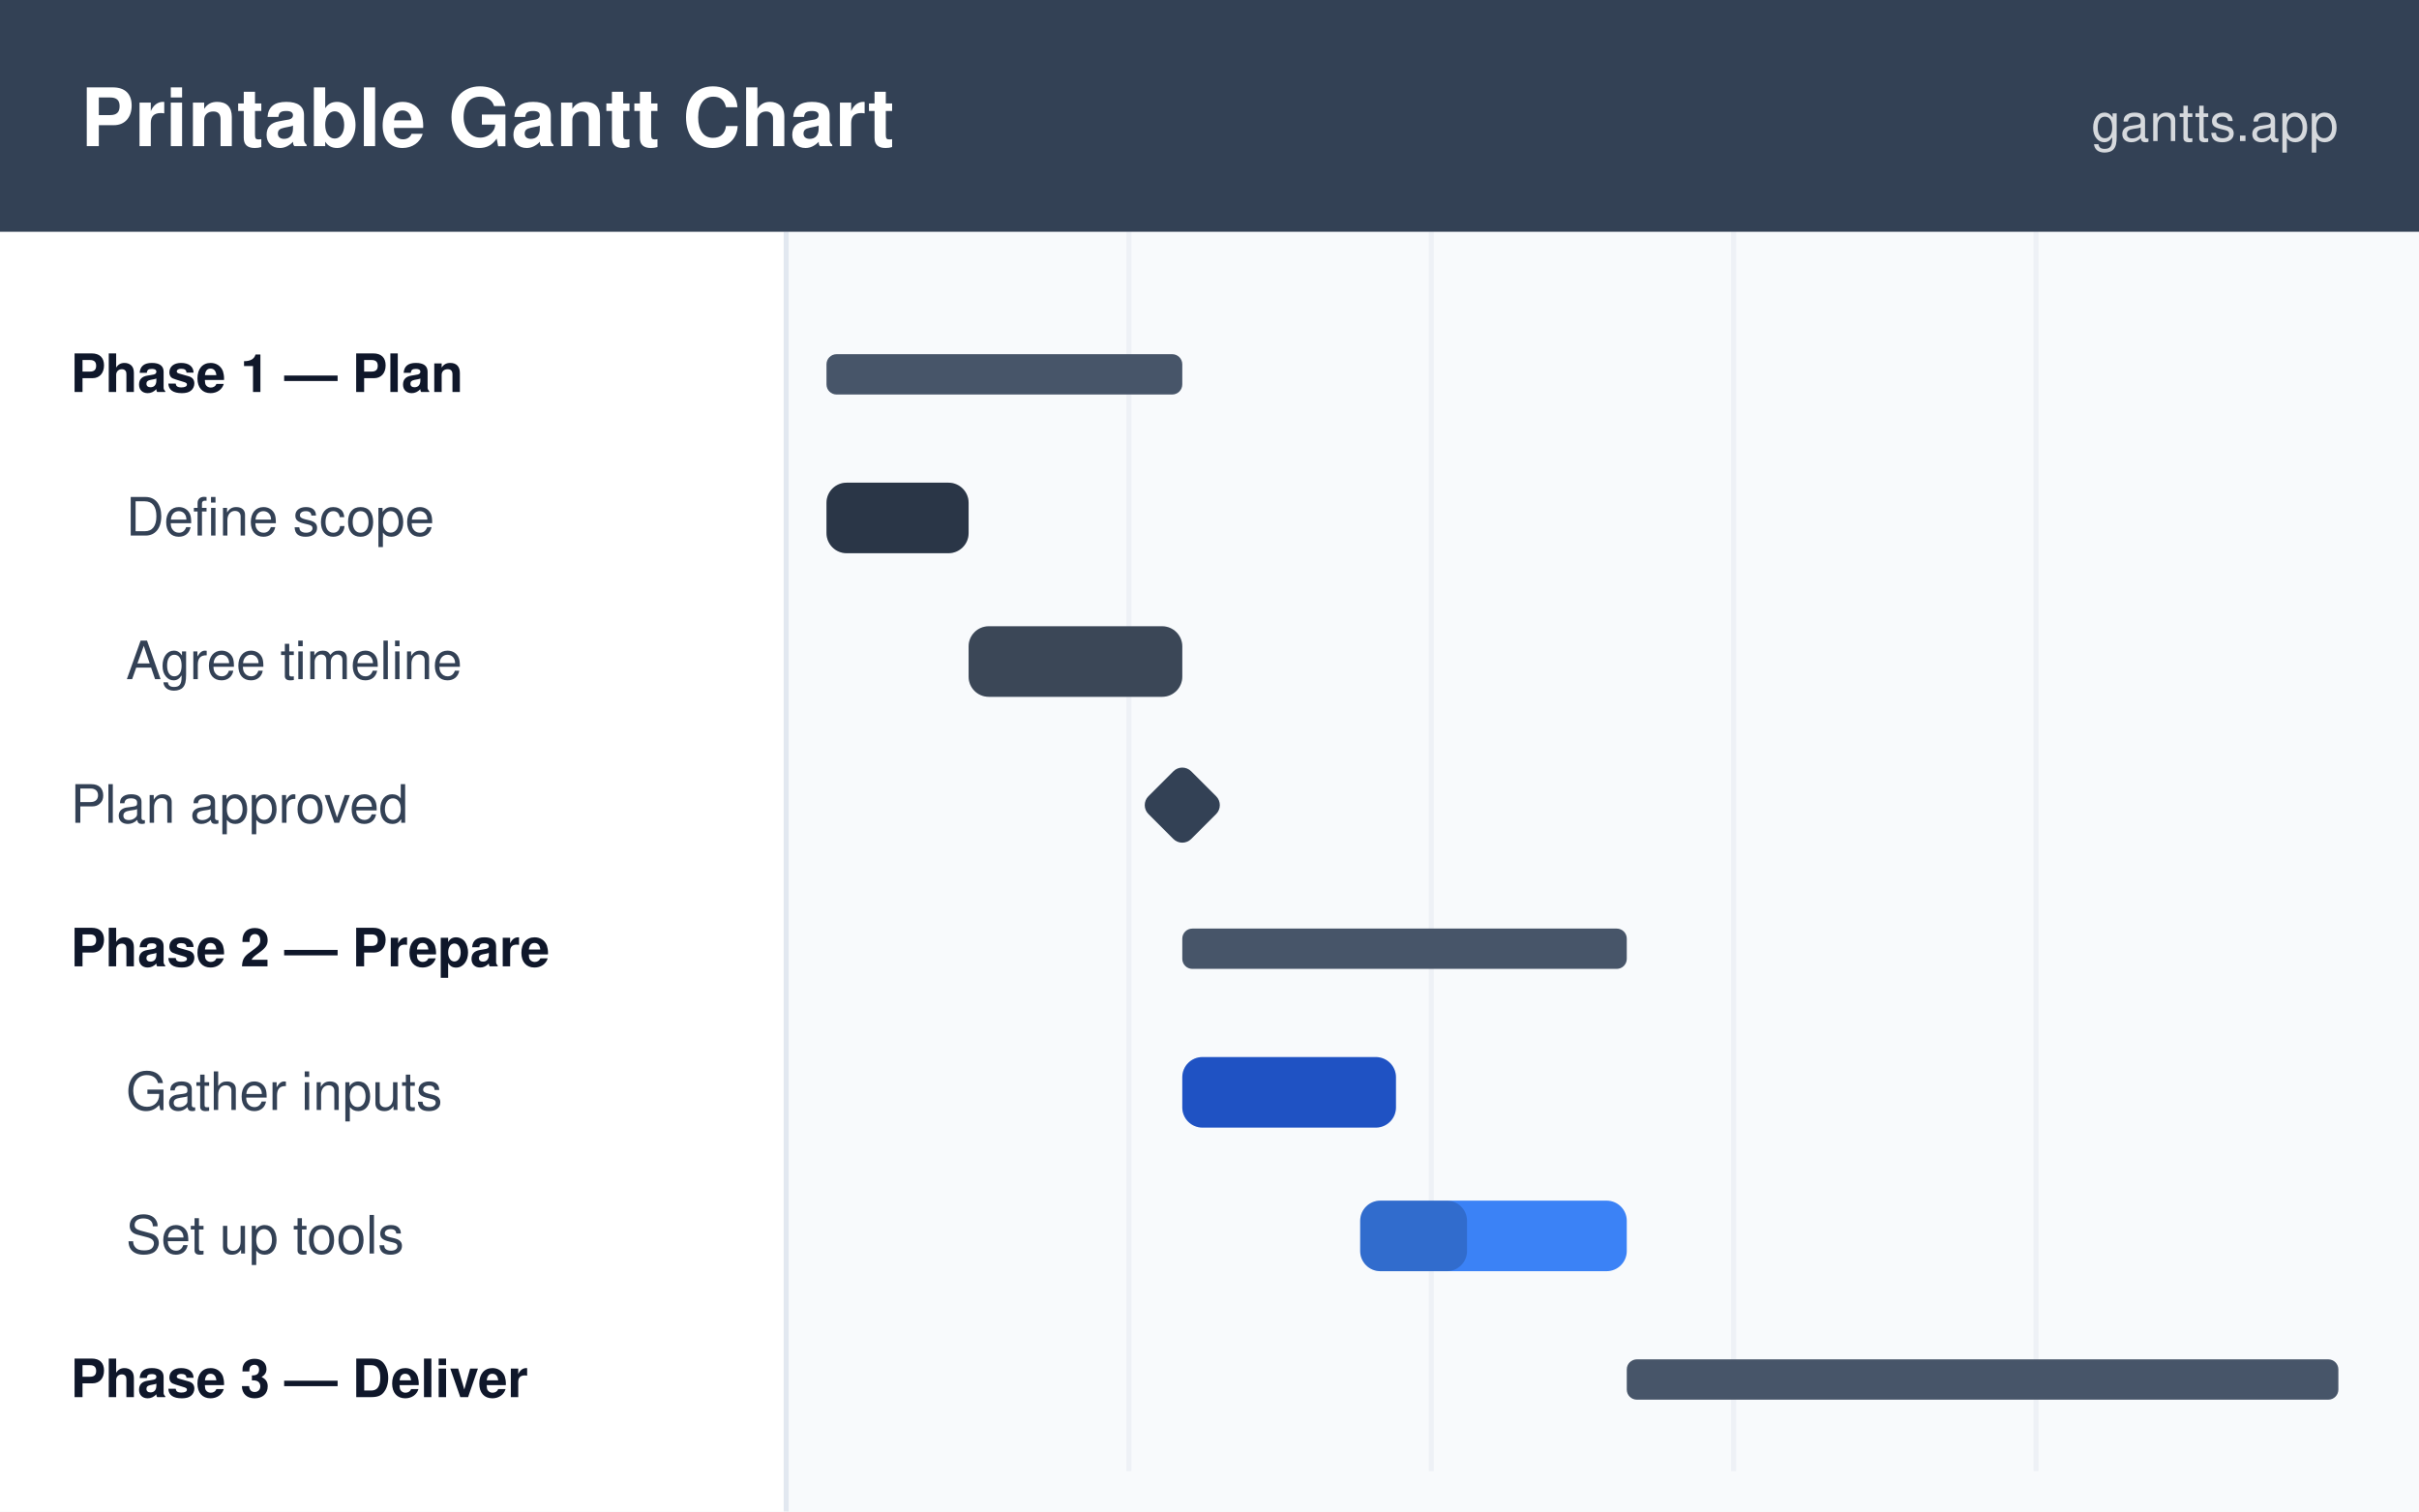
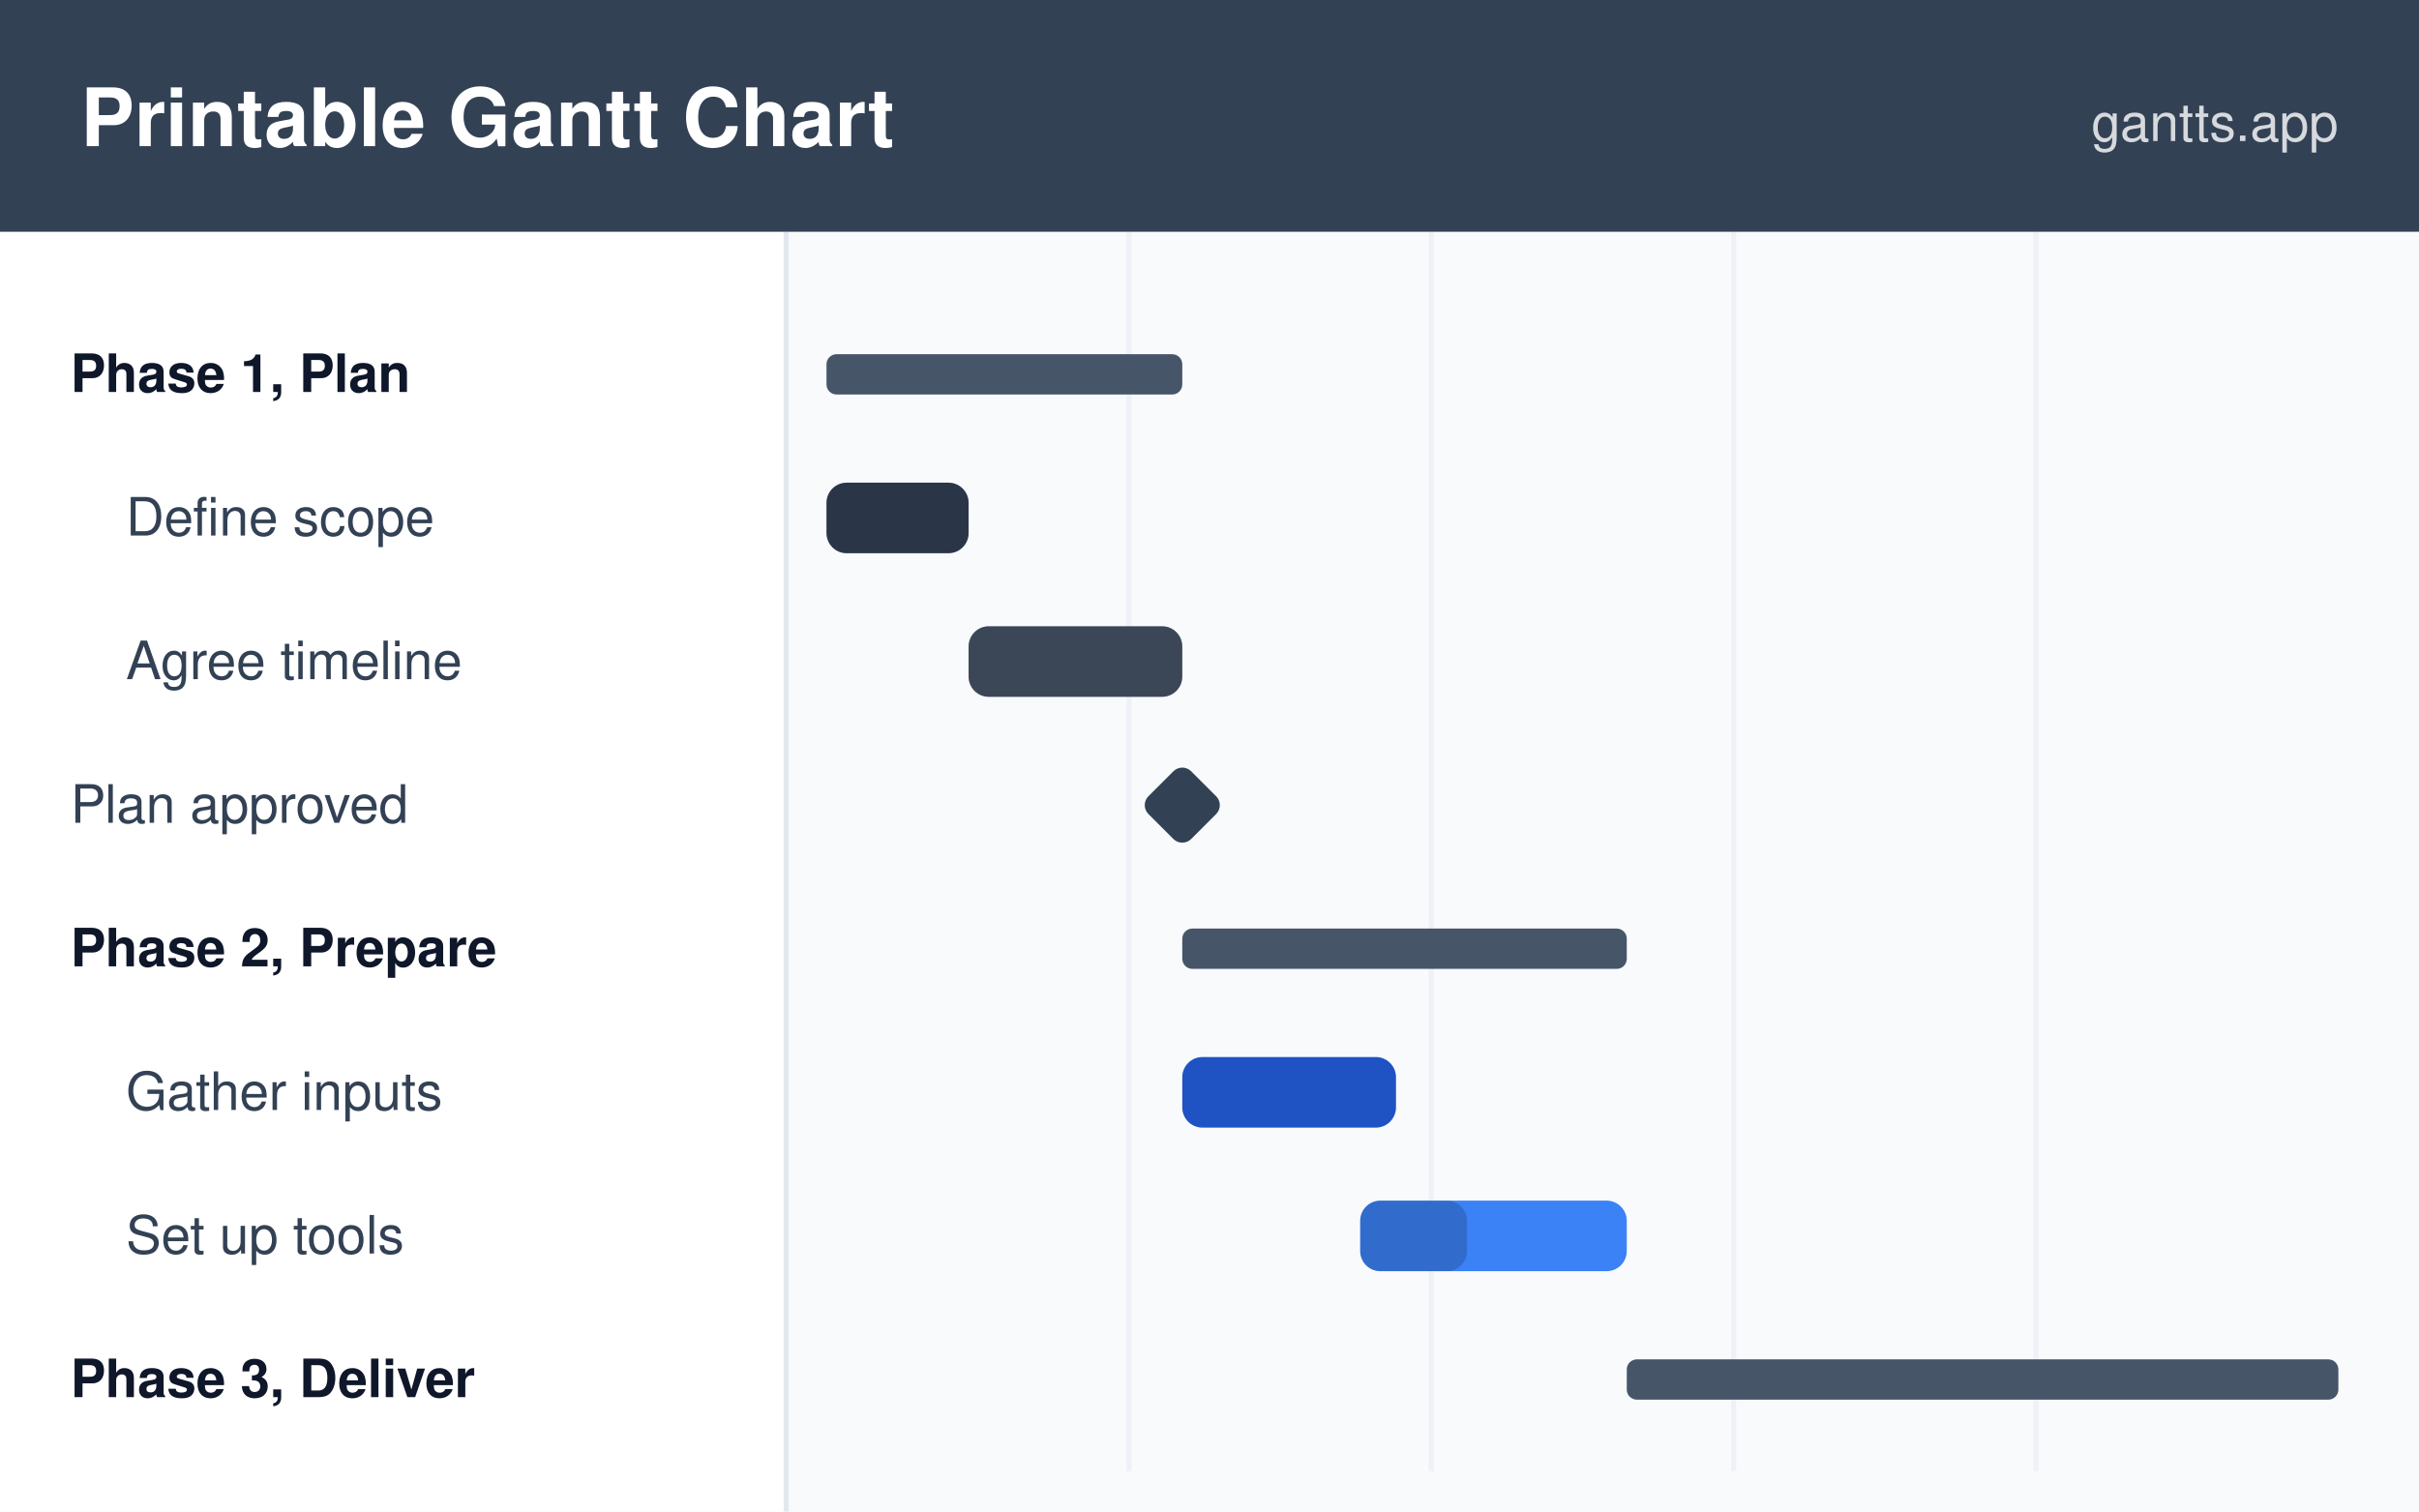
<svg xmlns="http://www.w3.org/2000/svg" viewBox="0 0 480 300" width="480" height="300" role="img" aria-label="Printable Gantt Chart Gantt chart template preview">
  <rect width="480" height="300" fill="#ffffff" />
  <rect x="0" y="46" width="480" height="254" fill="#f8fafc" />
  <rect x="0" y="46" width="156" height="254" fill="#ffffff" />
  <line x1="224.0" y1="46" x2="224.0" y2="292" stroke="#eef1f6" stroke-width="1" />
  <line x1="284.0" y1="46" x2="284.0" y2="292" stroke="#eef1f6" stroke-width="1" />
  <line x1="344.0" y1="46" x2="344.0" y2="292" stroke="#eef1f6" stroke-width="1" />
  <line x1="404.0" y1="46" x2="404.0" y2="292" stroke="#eef1f6" stroke-width="1" />
  <line x1="156" y1="46" x2="156" y2="300" stroke="#e2e8f0" stroke-width="1" />
  <rect width="480" height="46" fill="#334155" />
  <text x="16" y="29" font-family="Segoe UI, Helvetica, Arial, sans-serif" font-size="16" font-weight="700" fill="#ffffff">Printable Gantt Chart</text>
  <text x="464" y="28" text-anchor="end" font-family="Segoe UI, Helvetica, Arial, sans-serif" font-size="10.5" fill="#ffffffcc">gantts.app</text>
-   <text x="14" y="77.8" font-family="Segoe UI, Helvetica, Arial, sans-serif" font-size="10.5" font-weight="700" fill="#0f172a">Phase 1 — Plan</text>
+   <text x="14" y="77.8" font-family="Segoe UI, Helvetica, Arial, sans-serif" font-size="10.5" font-weight="700" fill="#0f172a">Phase 1, Plan</text>
  <rect x="164.0" y="70.3" width="70.6" height="8" rx="2" fill="#475569" />
  <text x="25" y="106.3" font-family="Segoe UI, Helvetica, Arial, sans-serif" font-size="10.5" font-weight="400" fill="#334155">Define scope</text>
  <rect x="164.0" y="95.8" width="28.2" height="14" rx="4" fill="#334155" />
  <rect x="164.0" y="95.8" width="28.2" height="14" rx="4" fill="#000" opacity="0.17" />
  <text x="25" y="134.8" font-family="Segoe UI, Helvetica, Arial, sans-serif" font-size="10.5" font-weight="400" fill="#334155">Agree timeline</text>
  <rect x="192.2" y="124.3" width="42.4" height="14" rx="4" fill="#475569" />
  <rect x="192.2" y="124.3" width="42.4" height="14" rx="4" fill="#000" opacity="0.17" />
  <text x="14" y="163.3" font-family="Segoe UI, Helvetica, Arial, sans-serif" font-size="10.5" font-weight="400" fill="#334155">Plan approved</text>
  <rect x="228.6" y="153.8" width="12" height="12" rx="2.5" transform="rotate(45 234.6 159.8)" fill="#334155" />
-   <text x="14" y="191.8" font-family="Segoe UI, Helvetica, Arial, sans-serif" font-size="10.5" font-weight="700" fill="#0f172a">Phase 2 — Prepare</text>
+   <text x="14" y="191.8" font-family="Segoe UI, Helvetica, Arial, sans-serif" font-size="10.5" font-weight="700" fill="#0f172a">Phase 2, Prepare</text>
  <rect x="234.6" y="184.3" width="88.2" height="8" rx="2" fill="#475569" />
  <text x="25" y="220.3" font-family="Segoe UI, Helvetica, Arial, sans-serif" font-size="10.5" font-weight="400" fill="#334155">Gather inputs</text>
  <rect x="234.6" y="209.8" width="42.4" height="14" rx="4" fill="#2563EB" />
  <rect x="234.6" y="209.8" width="42.4" height="14" rx="4" fill="#000" opacity="0.17" />
  <text x="25" y="248.8" font-family="Segoe UI, Helvetica, Arial, sans-serif" font-size="10.5" font-weight="400" fill="#334155">Set up tools</text>
  <rect x="269.9" y="238.3" width="52.9" height="14" rx="4" fill="#3B82F6" />
  <rect x="269.9" y="238.3" width="21.2" height="14" rx="4" fill="#000" opacity="0.17" />
-   <text x="14" y="277.3" font-family="Segoe UI, Helvetica, Arial, sans-serif" font-size="10.5" font-weight="700" fill="#0f172a">Phase 3 — Deliver</text>
+   <text x="14" y="277.3" font-family="Segoe UI, Helvetica, Arial, sans-serif" font-size="10.5" font-weight="700" fill="#0f172a">Phase 3, Deliver</text>
  <rect x="322.8" y="269.8" width="141.2" height="8" rx="2" fill="#475569" />
</svg>
